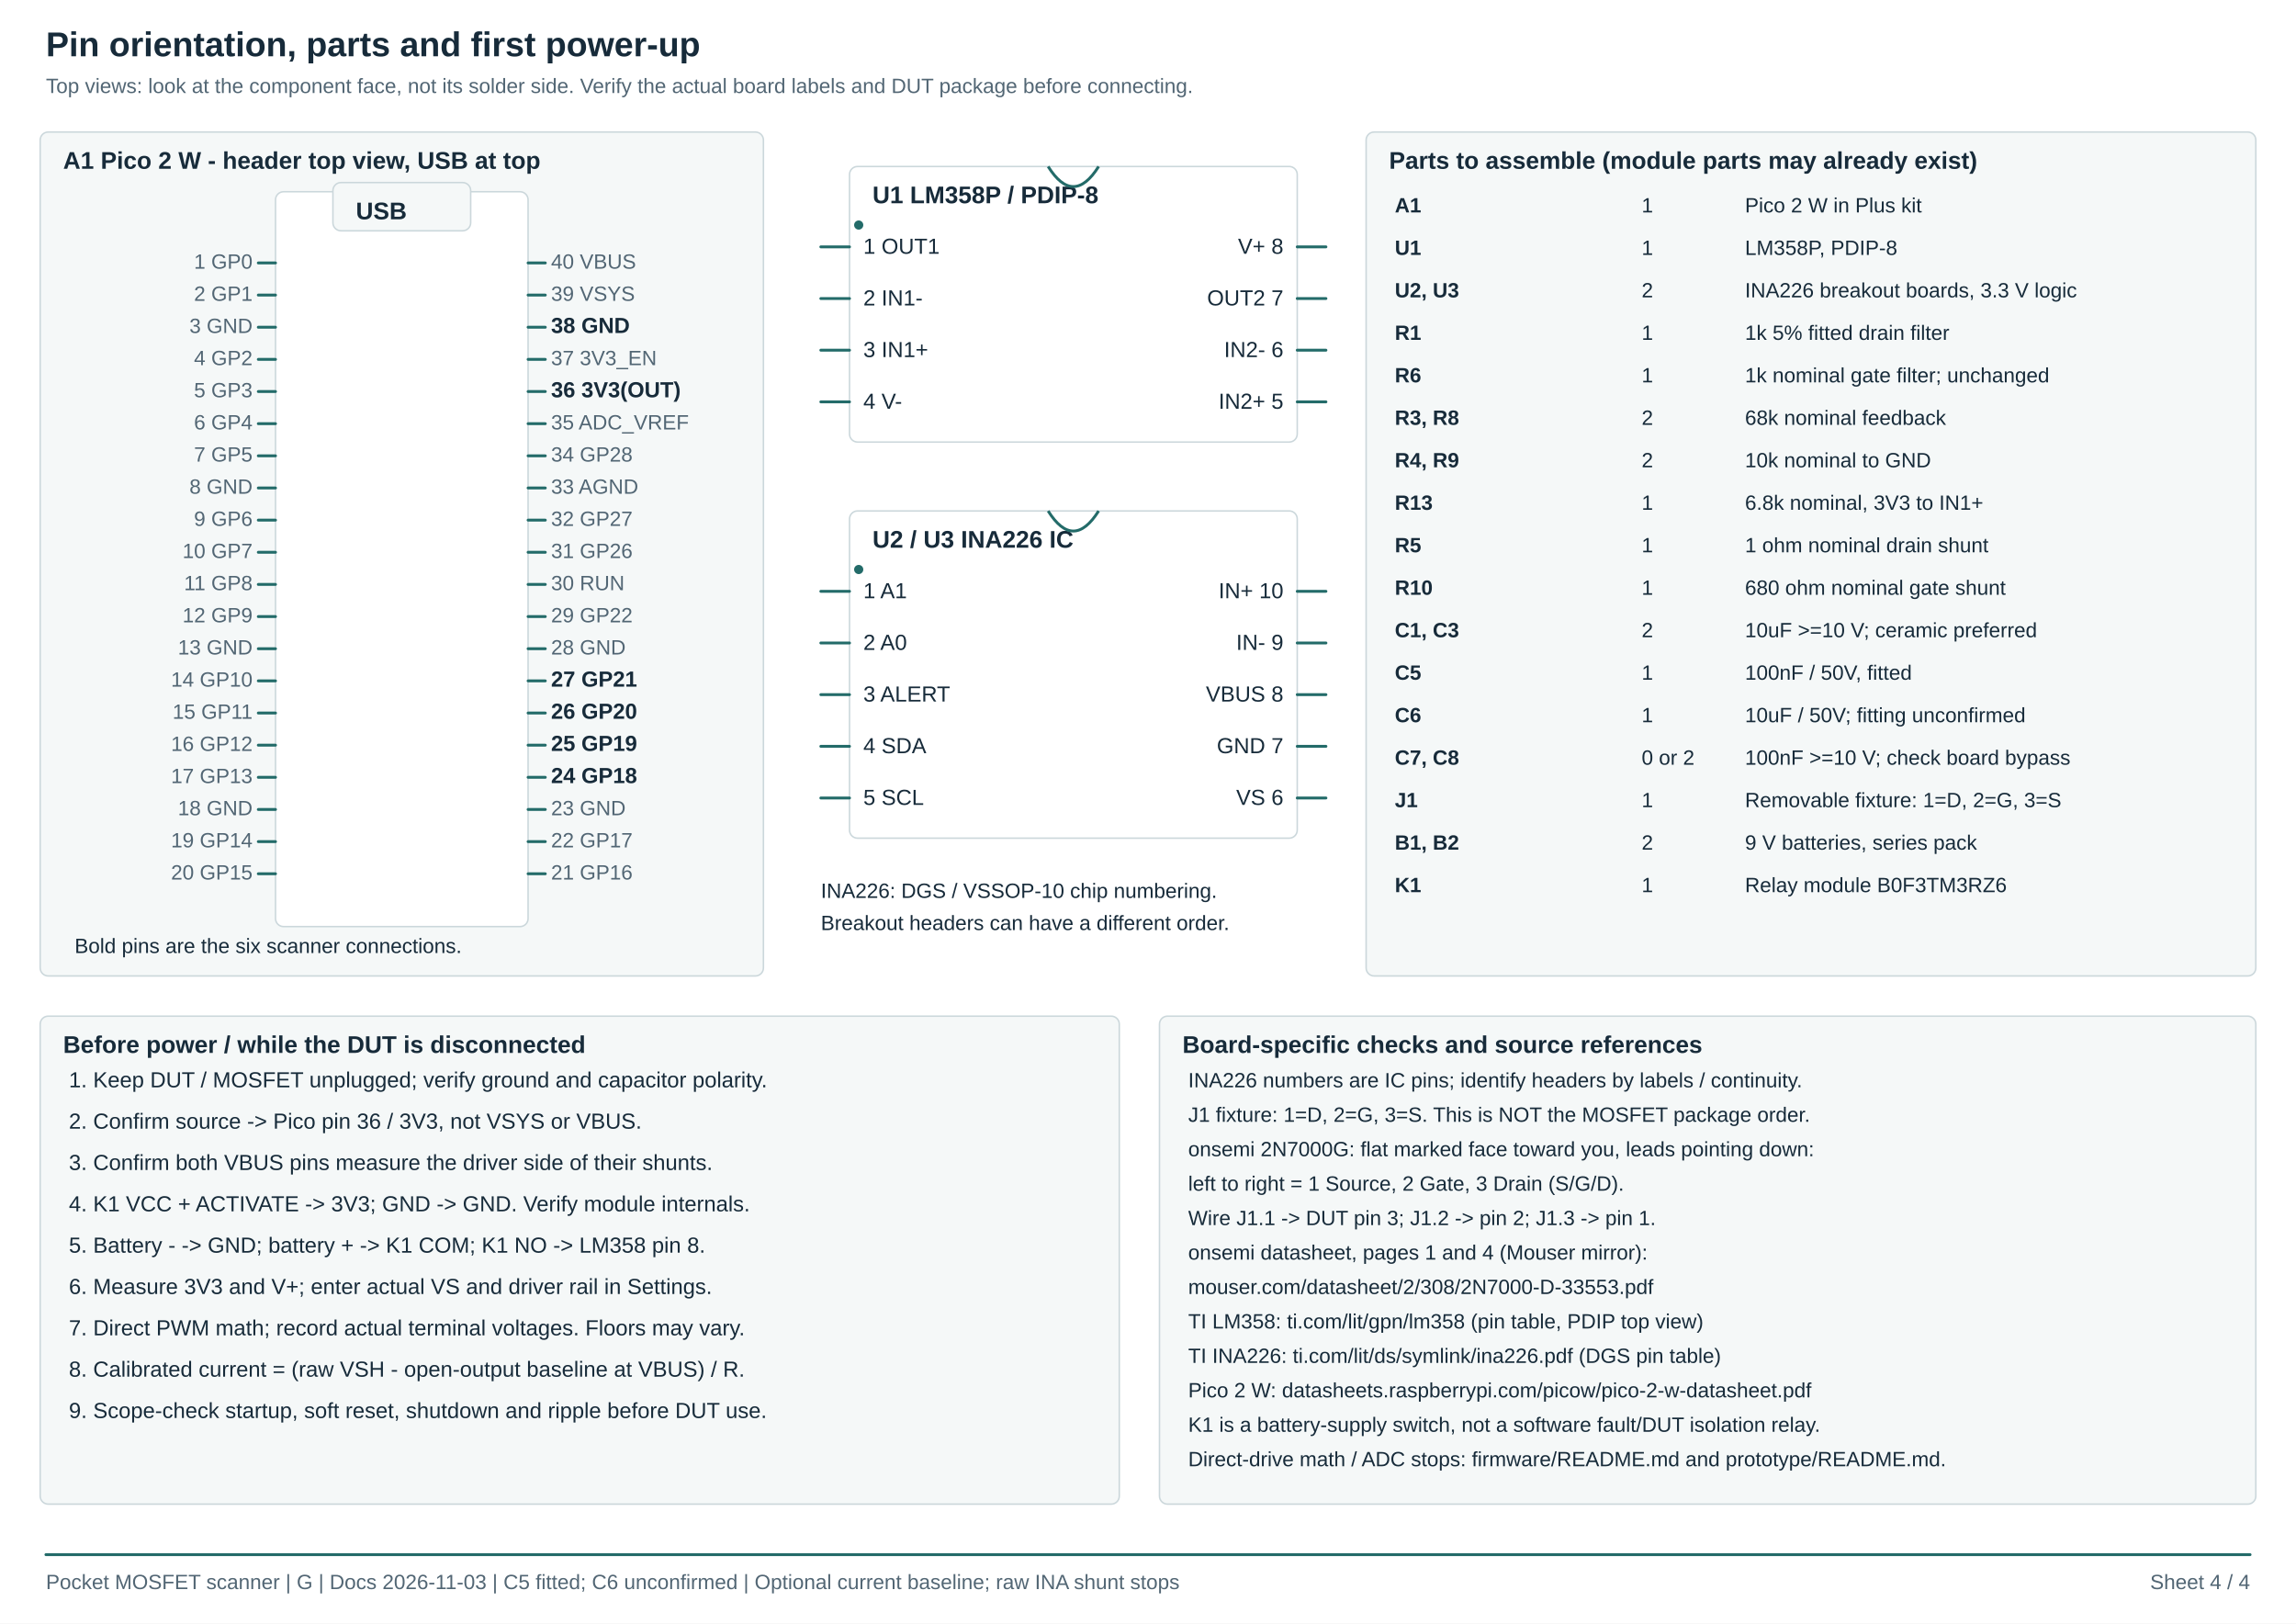
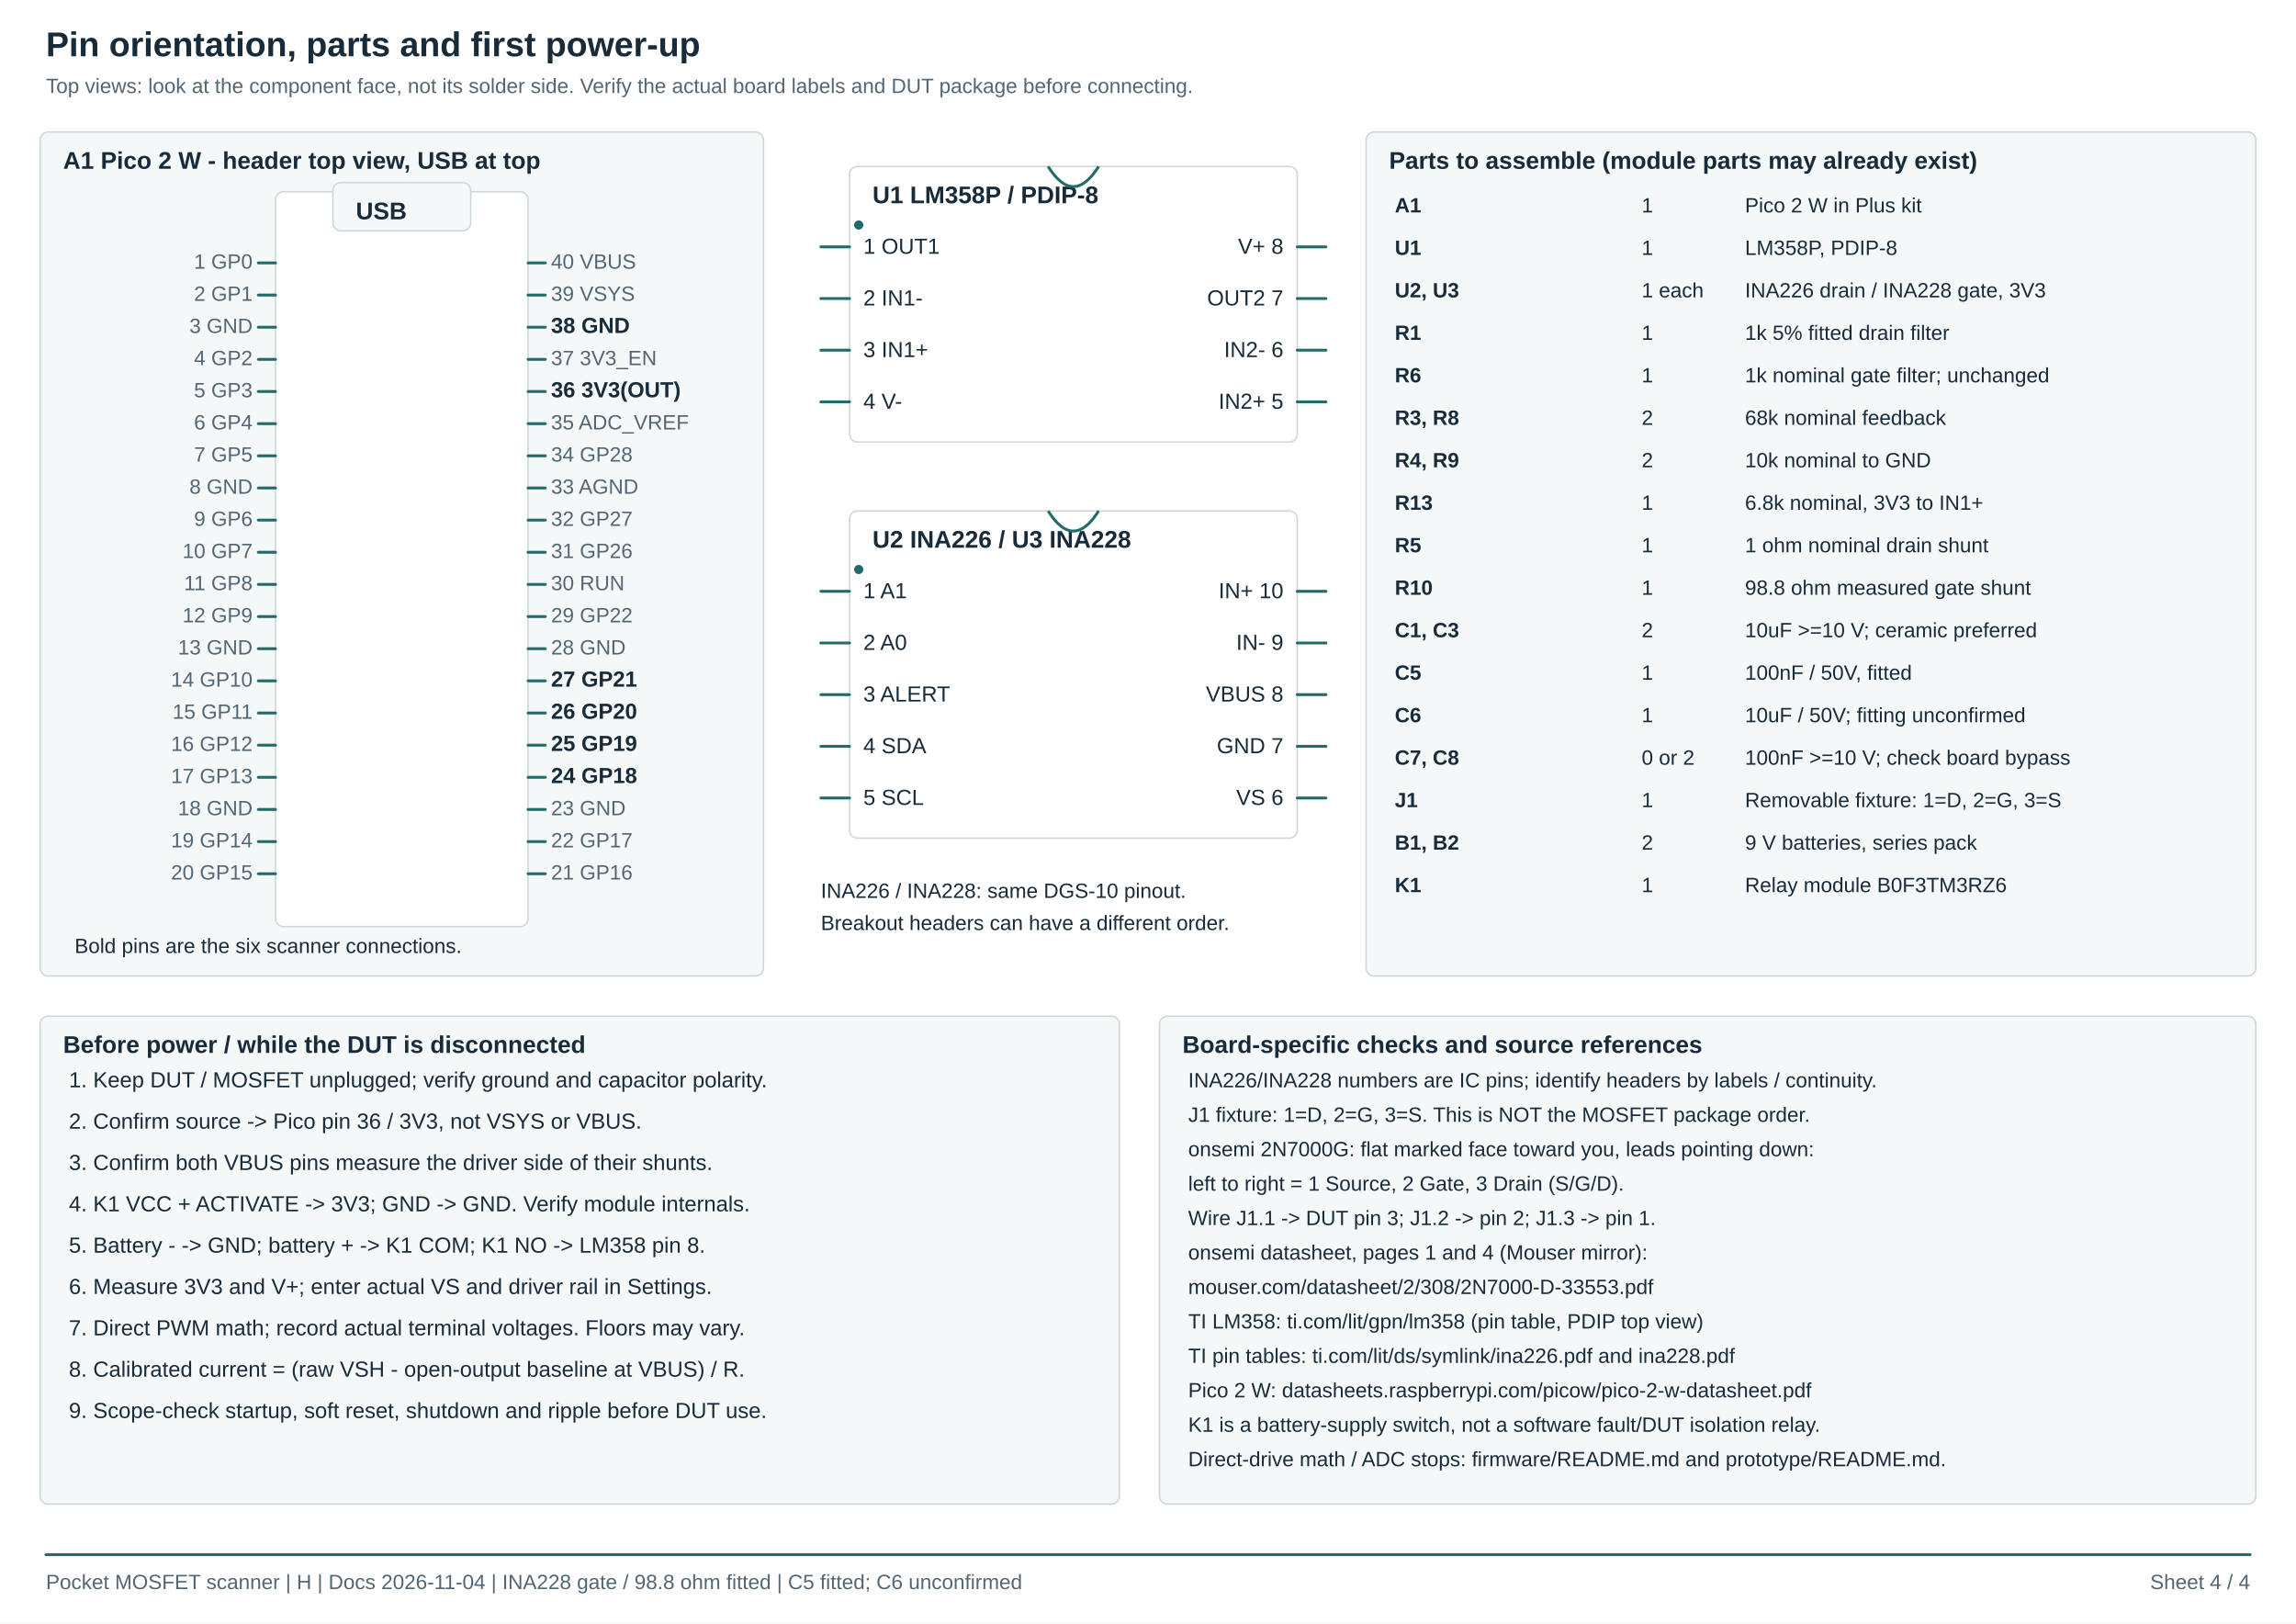
<svg xmlns="http://www.w3.org/2000/svg" width="2000" height="1414" viewBox="0 0 2000 1414">
  <style>text{font-family:Arial,Helvetica,sans-serif}.wire{fill:none;stroke:#236b69;stroke-width:2.5;stroke-linecap:round;stroke-linejoin:round}</style>
  <rect width="2000" height="1414" fill="#fff" />
  <text x="40" y="49" font-size="30" fill="#172b3a" text-anchor="start" font-weight="bold">Pin orientation, parts and first power-up</text>
  <text x="40" y="81" font-size="18" fill="#526674" text-anchor="start" font-weight="normal">Top views: look at the component face, not its solder side. Verify the actual board labels and DUT package before connecting.</text>
  <rect x="35" y="115" width="630" height="735" rx="7" fill="#f5f8f8" stroke="#cbd7db" stroke-width="1.3" />
  <text x="55" y="147" font-size="21" fill="#172b3a" text-anchor="start" font-weight="bold">A1 Pico 2 W - header top view, USB at top</text>
  <rect x="240" y="167" width="220" height="640" rx="7" fill="#fff" stroke="#cbd7db" stroke-width="1.3" />
  <rect x="290" y="159" width="120" height="42" rx="7" fill="#f5f8f8" stroke="#cbd7db" stroke-width="1.3" />
  <text x="310" y="191" font-size="21" fill="#172b3a" text-anchor="start" font-weight="bold">USB</text>
  <text x="220" y="234" font-size="18" fill="#526674" text-anchor="end" font-weight="normal"> 1  GP0</text>
  <polyline class="wire" points="225,229 240,229" />
  <text x="220" y="262" font-size="18" fill="#526674" text-anchor="end" font-weight="normal"> 2  GP1</text>
  <polyline class="wire" points="225,257 240,257" />
  <text x="220" y="290" font-size="18" fill="#526674" text-anchor="end" font-weight="normal"> 3  GND</text>
  <polyline class="wire" points="225,285 240,285" />
  <text x="220" y="318" font-size="18" fill="#526674" text-anchor="end" font-weight="normal"> 4  GP2</text>
  <polyline class="wire" points="225,313 240,313" />
  <text x="220" y="346" font-size="18" fill="#526674" text-anchor="end" font-weight="normal"> 5  GP3</text>
  <polyline class="wire" points="225,341 240,341" />
  <text x="220" y="374" font-size="18" fill="#526674" text-anchor="end" font-weight="normal"> 6  GP4</text>
  <polyline class="wire" points="225,369 240,369" />
  <text x="220" y="402" font-size="18" fill="#526674" text-anchor="end" font-weight="normal"> 7  GP5</text>
  <polyline class="wire" points="225,397 240,397" />
  <text x="220" y="430" font-size="18" fill="#526674" text-anchor="end" font-weight="normal"> 8  GND</text>
  <polyline class="wire" points="225,425 240,425" />
  <text x="220" y="458" font-size="18" fill="#526674" text-anchor="end" font-weight="normal"> 9  GP6</text>
  <polyline class="wire" points="225,453 240,453" />
  <text x="220" y="486" font-size="18" fill="#526674" text-anchor="end" font-weight="normal">10  GP7</text>
  <polyline class="wire" points="225,481 240,481" />
  <text x="220" y="514" font-size="18" fill="#526674" text-anchor="end" font-weight="normal">11  GP8</text>
  <polyline class="wire" points="225,509 240,509" />
  <text x="220" y="542" font-size="18" fill="#526674" text-anchor="end" font-weight="normal">12  GP9</text>
  <polyline class="wire" points="225,537 240,537" />
  <text x="220" y="570" font-size="18" fill="#526674" text-anchor="end" font-weight="normal">13  GND</text>
  <polyline class="wire" points="225,565 240,565" />
  <text x="220" y="598" font-size="18" fill="#526674" text-anchor="end" font-weight="normal">14  GP10</text>
  <polyline class="wire" points="225,593 240,593" />
  <text x="220" y="626" font-size="18" fill="#526674" text-anchor="end" font-weight="normal">15  GP11</text>
  <polyline class="wire" points="225,621 240,621" />
  <text x="220" y="654" font-size="18" fill="#526674" text-anchor="end" font-weight="normal">16  GP12</text>
  <polyline class="wire" points="225,649 240,649" />
  <text x="220" y="682" font-size="18" fill="#526674" text-anchor="end" font-weight="normal">17  GP13</text>
  <polyline class="wire" points="225,677 240,677" />
  <text x="220" y="710" font-size="18" fill="#526674" text-anchor="end" font-weight="normal">18  GND</text>
  <polyline class="wire" points="225,705 240,705" />
  <text x="220" y="738" font-size="18" fill="#526674" text-anchor="end" font-weight="normal">19  GP14</text>
  <polyline class="wire" points="225,733 240,733" />
  <text x="220" y="766" font-size="18" fill="#526674" text-anchor="end" font-weight="normal">20  GP15</text>
  <polyline class="wire" points="225,761 240,761" />
  <text x="480" y="234" font-size="18" fill="#526674" text-anchor="start" font-weight="normal">40  VBUS</text>
  <polyline class="wire" points="460,229 475,229" />
  <text x="480" y="262" font-size="18" fill="#526674" text-anchor="start" font-weight="normal">39  VSYS</text>
  <polyline class="wire" points="460,257 475,257" />
  <text x="480" y="290" font-size="19" fill="#172b3a" text-anchor="start" font-weight="bold">38  GND</text>
  <polyline class="wire" points="460,285 475,285" />
  <text x="480" y="318" font-size="18" fill="#526674" text-anchor="start" font-weight="normal">37  3V3_EN</text>
  <polyline class="wire" points="460,313 475,313" />
  <text x="480" y="346" font-size="19" fill="#172b3a" text-anchor="start" font-weight="bold">36  3V3(OUT)</text>
  <polyline class="wire" points="460,341 475,341" />
  <text x="480" y="374" font-size="18" fill="#526674" text-anchor="start" font-weight="normal">35  ADC_VREF</text>
  <polyline class="wire" points="460,369 475,369" />
  <text x="480" y="402" font-size="18" fill="#526674" text-anchor="start" font-weight="normal">34  GP28</text>
  <polyline class="wire" points="460,397 475,397" />
  <text x="480" y="430" font-size="18" fill="#526674" text-anchor="start" font-weight="normal">33  AGND</text>
  <polyline class="wire" points="460,425 475,425" />
  <text x="480" y="458" font-size="18" fill="#526674" text-anchor="start" font-weight="normal">32  GP27</text>
  <polyline class="wire" points="460,453 475,453" />
  <text x="480" y="486" font-size="18" fill="#526674" text-anchor="start" font-weight="normal">31  GP26</text>
  <polyline class="wire" points="460,481 475,481" />
  <text x="480" y="514" font-size="18" fill="#526674" text-anchor="start" font-weight="normal">30  RUN</text>
  <polyline class="wire" points="460,509 475,509" />
  <text x="480" y="542" font-size="18" fill="#526674" text-anchor="start" font-weight="normal">29  GP22</text>
  <polyline class="wire" points="460,537 475,537" />
  <text x="480" y="570" font-size="18" fill="#526674" text-anchor="start" font-weight="normal">28  GND</text>
  <polyline class="wire" points="460,565 475,565" />
  <text x="480" y="598" font-size="19" fill="#172b3a" text-anchor="start" font-weight="bold">27  GP21</text>
  <polyline class="wire" points="460,593 475,593" />
  <text x="480" y="626" font-size="19" fill="#172b3a" text-anchor="start" font-weight="bold">26  GP20</text>
  <polyline class="wire" points="460,621 475,621" />
  <text x="480" y="654" font-size="19" fill="#172b3a" text-anchor="start" font-weight="bold">25  GP19</text>
  <polyline class="wire" points="460,649 475,649" />
  <text x="480" y="682" font-size="19" fill="#172b3a" text-anchor="start" font-weight="bold">24  GP18</text>
  <polyline class="wire" points="460,677 475,677" />
  <text x="480" y="710" font-size="18" fill="#526674" text-anchor="start" font-weight="normal">23  GND</text>
  <polyline class="wire" points="460,705 475,705" />
  <text x="480" y="738" font-size="18" fill="#526674" text-anchor="start" font-weight="normal">22  GP17</text>
  <polyline class="wire" points="460,733 475,733" />
  <text x="480" y="766" font-size="18" fill="#526674" text-anchor="start" font-weight="normal">21  GP16</text>
  <polyline class="wire" points="460,761 475,761" />
  <text x="65" y="830" font-size="18" fill="#172b3a" text-anchor="start" font-weight="normal">Bold pins are the six scanner connections.</text>
  <rect x="740" y="145" width="390" height="240" rx="7" fill="#fff" stroke="#cbd7db" stroke-width="1.3" />
  <text x="760" y="177" font-size="21" fill="#172b3a" text-anchor="start" font-weight="bold">U1 LM358P / PDIP-8</text>
  <path d="M 913.0 145 Q 935.0 180 957.0 145" fill="none" stroke="#236b69" stroke-width="2.5" />
  <polyline class="wire" points="715,215 740,215" />
  <text x="752" y="221" font-size="19" fill="#172b3a" text-anchor="start" font-weight="normal">1 OUT1</text>
  <polyline class="wire" points="715,260 740,260" />
  <text x="752" y="266" font-size="19" fill="#172b3a" text-anchor="start" font-weight="normal">2 IN1-</text>
  <polyline class="wire" points="715,305 740,305" />
  <text x="752" y="311" font-size="19" fill="#172b3a" text-anchor="start" font-weight="normal">3 IN1+</text>
  <polyline class="wire" points="715,350 740,350" />
  <text x="752" y="356" font-size="19" fill="#172b3a" text-anchor="start" font-weight="normal">4 V-</text>
  <polyline class="wire" points="1130,215 1155,215" />
  <text x="1118" y="221" font-size="19" fill="#172b3a" text-anchor="end" font-weight="normal">V+ 8</text>
  <polyline class="wire" points="1130,260 1155,260" />
  <text x="1118" y="266" font-size="19" fill="#172b3a" text-anchor="end" font-weight="normal">OUT2 7</text>
  <polyline class="wire" points="1130,305 1155,305" />
  <text x="1118" y="311" font-size="19" fill="#172b3a" text-anchor="end" font-weight="normal">IN2- 6</text>
  <polyline class="wire" points="1130,350 1155,350" />
  <text x="1118" y="356" font-size="19" fill="#172b3a" text-anchor="end" font-weight="normal">IN2+ 5</text>
  <circle cx="748" cy="196" r="4" fill="#236b69" />
  <rect x="740" y="445" width="390" height="285" rx="7" fill="#fff" stroke="#cbd7db" stroke-width="1.3" />
-   <text x="760" y="477" font-size="21" fill="#172b3a" text-anchor="start" font-weight="bold">U2 / U3 INA226 IC</text>
+   <text x="760" y="477" font-size="21" fill="#172b3a" text-anchor="start" font-weight="bold">U2 INA226 / U3 INA228</text>
  <path d="M 913.0 445 Q 935.0 480 957.0 445" fill="none" stroke="#236b69" stroke-width="2.5" />
  <polyline class="wire" points="715,515 740,515" />
  <text x="752" y="521" font-size="19" fill="#172b3a" text-anchor="start" font-weight="normal">1 A1</text>
  <polyline class="wire" points="715,560 740,560" />
  <text x="752" y="566" font-size="19" fill="#172b3a" text-anchor="start" font-weight="normal">2 A0</text>
  <polyline class="wire" points="715,605 740,605" />
  <text x="752" y="611" font-size="19" fill="#172b3a" text-anchor="start" font-weight="normal">3 ALERT</text>
  <polyline class="wire" points="715,650 740,650" />
  <text x="752" y="656" font-size="19" fill="#172b3a" text-anchor="start" font-weight="normal">4 SDA</text>
  <polyline class="wire" points="715,695 740,695" />
  <text x="752" y="701" font-size="19" fill="#172b3a" text-anchor="start" font-weight="normal">5 SCL</text>
  <polyline class="wire" points="1130,515 1155,515" />
  <text x="1118" y="521" font-size="19" fill="#172b3a" text-anchor="end" font-weight="normal">IN+ 10</text>
  <polyline class="wire" points="1130,560 1155,560" />
  <text x="1118" y="566" font-size="19" fill="#172b3a" text-anchor="end" font-weight="normal">IN- 9</text>
  <polyline class="wire" points="1130,605 1155,605" />
  <text x="1118" y="611" font-size="19" fill="#172b3a" text-anchor="end" font-weight="normal">VBUS 8</text>
  <polyline class="wire" points="1130,650 1155,650" />
  <text x="1118" y="656" font-size="19" fill="#172b3a" text-anchor="end" font-weight="normal">GND 7</text>
  <polyline class="wire" points="1130,695 1155,695" />
  <text x="1118" y="701" font-size="19" fill="#172b3a" text-anchor="end" font-weight="normal">VS 6</text>
  <circle cx="748" cy="496" r="4" fill="#236b69" />
-   <text x="715" y="782" font-size="18" fill="#172b3a" text-anchor="start" font-weight="normal">INA226: DGS / VSSOP-10 chip numbering.</text>
+   <text x="715" y="782" font-size="18" fill="#172b3a" text-anchor="start" font-weight="normal">INA226 / INA228: same DGS-10 pinout.</text>
  <text x="715" y="810" font-size="18" fill="#172b3a" text-anchor="start" font-weight="normal">Breakout headers can have a different order.</text>
  <rect x="1190" y="115" width="775" height="735" rx="7" fill="#f5f8f8" stroke="#cbd7db" stroke-width="1.3" />
  <text x="1210" y="147" font-size="21" fill="#172b3a" text-anchor="start" font-weight="bold">Parts to assemble (module parts may already exist)</text>
  <text x="1215" y="185" font-size="18" fill="#172b3a" text-anchor="start" font-weight="bold">A1</text>
  <text x="1430" y="185" font-size="18" fill="#172b3a" text-anchor="start" font-weight="normal">1</text>
  <text x="1520" y="185" font-size="18" fill="#172b3a" text-anchor="start" font-weight="normal">Pico 2 W in Plus kit</text>
  <text x="1215" y="222" font-size="18" fill="#172b3a" text-anchor="start" font-weight="bold">U1</text>
  <text x="1430" y="222" font-size="18" fill="#172b3a" text-anchor="start" font-weight="normal">1</text>
  <text x="1520" y="222" font-size="18" fill="#172b3a" text-anchor="start" font-weight="normal">LM358P, PDIP-8</text>
  <text x="1215" y="259" font-size="18" fill="#172b3a" text-anchor="start" font-weight="bold">U2, U3</text>
-   <text x="1430" y="259" font-size="18" fill="#172b3a" text-anchor="start" font-weight="normal">2</text>
-   <text x="1520" y="259" font-size="18" fill="#172b3a" text-anchor="start" font-weight="normal">INA226 breakout boards, 3.3 V logic</text>
+   <text x="1430" y="259" font-size="18" fill="#172b3a" text-anchor="start" font-weight="normal">1 each</text>
+   <text x="1520" y="259" font-size="18" fill="#172b3a" text-anchor="start" font-weight="normal">INA226 drain / INA228 gate, 3V3</text>
  <text x="1215" y="296" font-size="18" fill="#172b3a" text-anchor="start" font-weight="bold">R1</text>
  <text x="1430" y="296" font-size="18" fill="#172b3a" text-anchor="start" font-weight="normal">1</text>
  <text x="1520" y="296" font-size="18" fill="#172b3a" text-anchor="start" font-weight="normal">1k 5% fitted drain filter</text>
  <text x="1215" y="333" font-size="18" fill="#172b3a" text-anchor="start" font-weight="bold">R6</text>
  <text x="1430" y="333" font-size="18" fill="#172b3a" text-anchor="start" font-weight="normal">1</text>
  <text x="1520" y="333" font-size="18" fill="#172b3a" text-anchor="start" font-weight="normal">1k nominal gate filter; unchanged</text>
  <text x="1215" y="370" font-size="18" fill="#172b3a" text-anchor="start" font-weight="bold">R3, R8</text>
  <text x="1430" y="370" font-size="18" fill="#172b3a" text-anchor="start" font-weight="normal">2</text>
  <text x="1520" y="370" font-size="18" fill="#172b3a" text-anchor="start" font-weight="normal">68k nominal feedback</text>
  <text x="1215" y="407" font-size="18" fill="#172b3a" text-anchor="start" font-weight="bold">R4, R9</text>
  <text x="1430" y="407" font-size="18" fill="#172b3a" text-anchor="start" font-weight="normal">2</text>
  <text x="1520" y="407" font-size="18" fill="#172b3a" text-anchor="start" font-weight="normal">10k nominal to GND</text>
  <text x="1215" y="444" font-size="18" fill="#172b3a" text-anchor="start" font-weight="bold">R13</text>
  <text x="1430" y="444" font-size="18" fill="#172b3a" text-anchor="start" font-weight="normal">1</text>
  <text x="1520" y="444" font-size="18" fill="#172b3a" text-anchor="start" font-weight="normal">6.8k nominal, 3V3 to IN1+</text>
  <text x="1215" y="481" font-size="18" fill="#172b3a" text-anchor="start" font-weight="bold">R5</text>
  <text x="1430" y="481" font-size="18" fill="#172b3a" text-anchor="start" font-weight="normal">1</text>
  <text x="1520" y="481" font-size="18" fill="#172b3a" text-anchor="start" font-weight="normal">1 ohm nominal drain shunt</text>
  <text x="1215" y="518" font-size="18" fill="#172b3a" text-anchor="start" font-weight="bold">R10</text>
  <text x="1430" y="518" font-size="18" fill="#172b3a" text-anchor="start" font-weight="normal">1</text>
-   <text x="1520" y="518" font-size="18" fill="#172b3a" text-anchor="start" font-weight="normal">680 ohm nominal gate shunt</text>
+   <text x="1520" y="518" font-size="18" fill="#172b3a" text-anchor="start" font-weight="normal">98.8 ohm measured gate shunt</text>
  <text x="1215" y="555" font-size="18" fill="#172b3a" text-anchor="start" font-weight="bold">C1, C3</text>
  <text x="1430" y="555" font-size="18" fill="#172b3a" text-anchor="start" font-weight="normal">2</text>
  <text x="1520" y="555" font-size="18" fill="#172b3a" text-anchor="start" font-weight="normal">10uF &gt;=10 V; ceramic preferred</text>
  <text x="1215" y="592" font-size="18" fill="#172b3a" text-anchor="start" font-weight="bold">C5</text>
  <text x="1430" y="592" font-size="18" fill="#172b3a" text-anchor="start" font-weight="normal">1</text>
  <text x="1520" y="592" font-size="18" fill="#172b3a" text-anchor="start" font-weight="normal">100nF / 50V, fitted</text>
  <text x="1215" y="629" font-size="18" fill="#172b3a" text-anchor="start" font-weight="bold">C6</text>
  <text x="1430" y="629" font-size="18" fill="#172b3a" text-anchor="start" font-weight="normal">1</text>
  <text x="1520" y="629" font-size="18" fill="#172b3a" text-anchor="start" font-weight="normal">10uF / 50V; fitting unconfirmed</text>
  <text x="1215" y="666" font-size="18" fill="#172b3a" text-anchor="start" font-weight="bold">C7, C8</text>
  <text x="1430" y="666" font-size="18" fill="#172b3a" text-anchor="start" font-weight="normal">0 or 2</text>
  <text x="1520" y="666" font-size="18" fill="#172b3a" text-anchor="start" font-weight="normal">100nF &gt;=10 V; check board bypass</text>
  <text x="1215" y="703" font-size="18" fill="#172b3a" text-anchor="start" font-weight="bold">J1</text>
  <text x="1430" y="703" font-size="18" fill="#172b3a" text-anchor="start" font-weight="normal">1</text>
  <text x="1520" y="703" font-size="18" fill="#172b3a" text-anchor="start" font-weight="normal">Removable fixture: 1=D, 2=G, 3=S</text>
  <text x="1215" y="740" font-size="18" fill="#172b3a" text-anchor="start" font-weight="bold">B1, B2</text>
  <text x="1430" y="740" font-size="18" fill="#172b3a" text-anchor="start" font-weight="normal">2</text>
  <text x="1520" y="740" font-size="18" fill="#172b3a" text-anchor="start" font-weight="normal">9 V batteries, series pack</text>
  <text x="1215" y="777" font-size="18" fill="#172b3a" text-anchor="start" font-weight="bold">K1</text>
  <text x="1430" y="777" font-size="18" fill="#172b3a" text-anchor="start" font-weight="normal">1</text>
  <text x="1520" y="777" font-size="18" fill="#172b3a" text-anchor="start" font-weight="normal">Relay module B0F3TM3RZ6</text>
  <rect x="35" y="885" width="940" height="425" rx="7" fill="#f5f8f8" stroke="#cbd7db" stroke-width="1.3" />
  <text x="55" y="917" font-size="21" fill="#172b3a" text-anchor="start" font-weight="bold">Before power / while the DUT is disconnected</text>
  <text x="60" y="947" font-size="19" fill="#172b3a" text-anchor="start" font-weight="normal">1. Keep DUT / MOSFET unplugged; verify ground and capacitor polarity.</text>
  <text x="60" y="983" font-size="19" fill="#172b3a" text-anchor="start" font-weight="normal">2. Confirm source -&gt; Pico pin 36 / 3V3, not VSYS or VBUS.</text>
  <text x="60" y="1019" font-size="19" fill="#172b3a" text-anchor="start" font-weight="normal">3. Confirm both VBUS pins measure the driver side of their shunts.</text>
  <text x="60" y="1055" font-size="19" fill="#172b3a" text-anchor="start" font-weight="normal">4. K1 VCC + ACTIVATE -&gt; 3V3; GND -&gt; GND. Verify module internals.</text>
  <text x="60" y="1091" font-size="19" fill="#172b3a" text-anchor="start" font-weight="normal">5. Battery - -&gt; GND; battery + -&gt; K1 COM; K1 NO -&gt; LM358 pin 8.</text>
  <text x="60" y="1127" font-size="19" fill="#172b3a" text-anchor="start" font-weight="normal">6. Measure 3V3 and V+; enter actual VS and driver rail in Settings.</text>
  <text x="60" y="1163" font-size="19" fill="#172b3a" text-anchor="start" font-weight="normal">7. Direct PWM math; record actual terminal voltages. Floors may vary.</text>
  <text x="60" y="1199" font-size="19" fill="#172b3a" text-anchor="start" font-weight="normal">8. Calibrated current = (raw VSH - open-output baseline at VBUS) / R.</text>
  <text x="60" y="1235" font-size="19" fill="#172b3a" text-anchor="start" font-weight="normal">9. Scope-check startup, soft reset, shutdown and ripple before DUT use.</text>
  <rect x="1010" y="885" width="955" height="425" rx="7" fill="#f5f8f8" stroke="#cbd7db" stroke-width="1.3" />
  <text x="1030" y="917" font-size="21" fill="#172b3a" text-anchor="start" font-weight="bold">Board-specific checks and source references</text>
-   <text x="1035" y="947" font-size="18" fill="#172b3a" text-anchor="start" font-weight="normal">INA226 numbers are IC pins; identify headers by labels / continuity.</text>
+   <text x="1035" y="947" font-size="18" fill="#172b3a" text-anchor="start" font-weight="normal">INA226/INA228 numbers are IC pins; identify headers by labels / continuity.</text>
  <text x="1035" y="977" font-size="18" fill="#172b3a" text-anchor="start" font-weight="normal">J1 fixture: 1=D, 2=G, 3=S. This is NOT the MOSFET package order.</text>
  <text x="1035" y="1007" font-size="18" fill="#172b3a" text-anchor="start" font-weight="normal">onsemi 2N7000G: flat marked face toward you, leads pointing down:</text>
  <text x="1035" y="1037" font-size="18" fill="#172b3a" text-anchor="start" font-weight="normal">left to right = 1 Source, 2 Gate, 3 Drain (S/G/D).</text>
  <text x="1035" y="1067" font-size="18" fill="#172b3a" text-anchor="start" font-weight="normal">Wire J1.1 -&gt; DUT pin 3; J1.2 -&gt; pin 2; J1.3 -&gt; pin 1.</text>
  <text x="1035" y="1097" font-size="18" fill="#172b3a" text-anchor="start" font-weight="normal">onsemi datasheet, pages 1 and 4 (Mouser mirror):</text>
  <text x="1035" y="1127" font-size="18" fill="#172b3a" text-anchor="start" font-weight="normal">mouser.com/datasheet/2/308/2N7000-D-33553.pdf</text>
  <text x="1035" y="1157" font-size="18" fill="#172b3a" text-anchor="start" font-weight="normal">TI LM358: ti.com/lit/gpn/lm358 (pin table, PDIP top view)</text>
-   <text x="1035" y="1187" font-size="18" fill="#172b3a" text-anchor="start" font-weight="normal">TI INA226: ti.com/lit/ds/symlink/ina226.pdf (DGS pin table)</text>
+   <text x="1035" y="1187" font-size="18" fill="#172b3a" text-anchor="start" font-weight="normal">TI pin tables: ti.com/lit/ds/symlink/ina226.pdf and ina228.pdf</text>
  <text x="1035" y="1217" font-size="18" fill="#172b3a" text-anchor="start" font-weight="normal">Pico 2 W: datasheets.raspberrypi.com/picow/pico-2-w-datasheet.pdf</text>
  <text x="1035" y="1247" font-size="18" fill="#172b3a" text-anchor="start" font-weight="normal">K1 is a battery-supply switch, not a software fault/DUT isolation relay.</text>
  <text x="1035" y="1277" font-size="18" fill="#172b3a" text-anchor="start" font-weight="normal">Direct-drive math / ADC stops: firmware/README.md and prototype/README.md.</text>
  <polyline class="wire" points="40,1354 1960,1354" />
-   <text x="40" y="1384" font-size="18" fill="#526674" text-anchor="start" font-weight="normal">Pocket MOSFET scanner | G | Docs 2026-11-03 | C5 fitted; C6 unconfirmed | Optional current baseline; raw INA shunt stops</text>
+   <text x="40" y="1384" font-size="18" fill="#526674" text-anchor="start" font-weight="normal">Pocket MOSFET scanner | H | Docs 2026-11-04 | INA228 gate / 98.8 ohm fitted | C5 fitted; C6 unconfirmed</text>
  <text x="1960" y="1384" font-size="18" fill="#526674" text-anchor="end" font-weight="normal">Sheet 4 / 4</text>
</svg>
